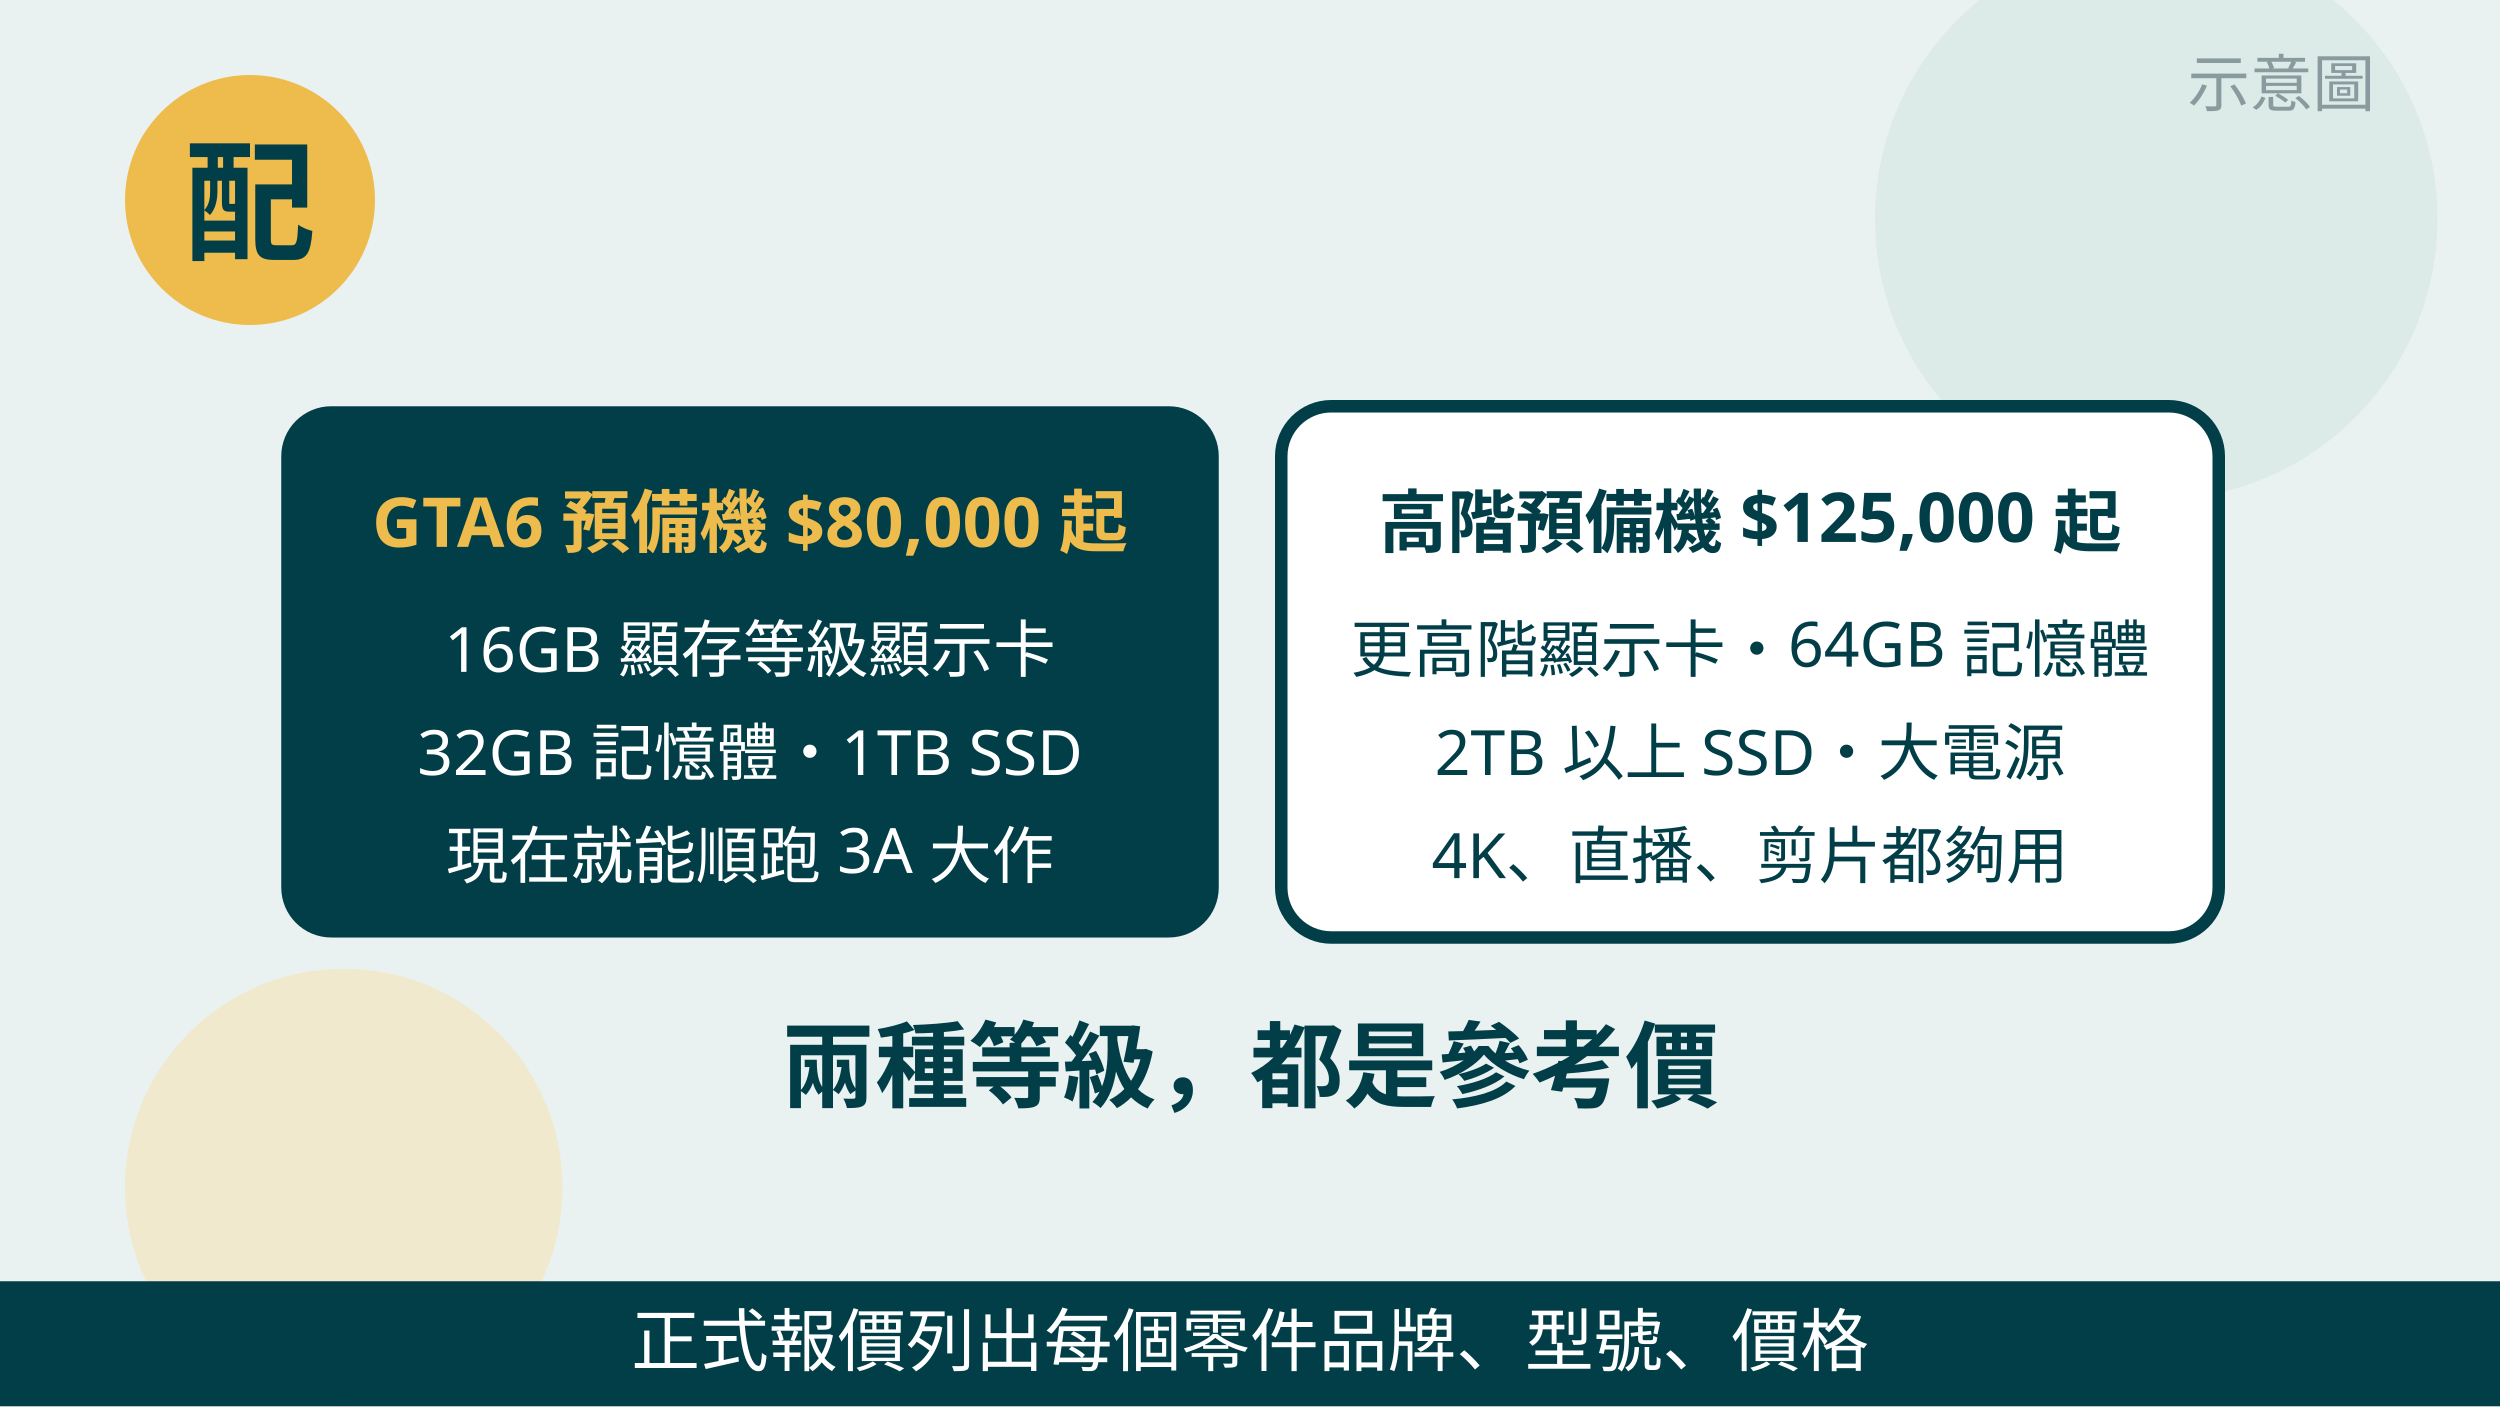
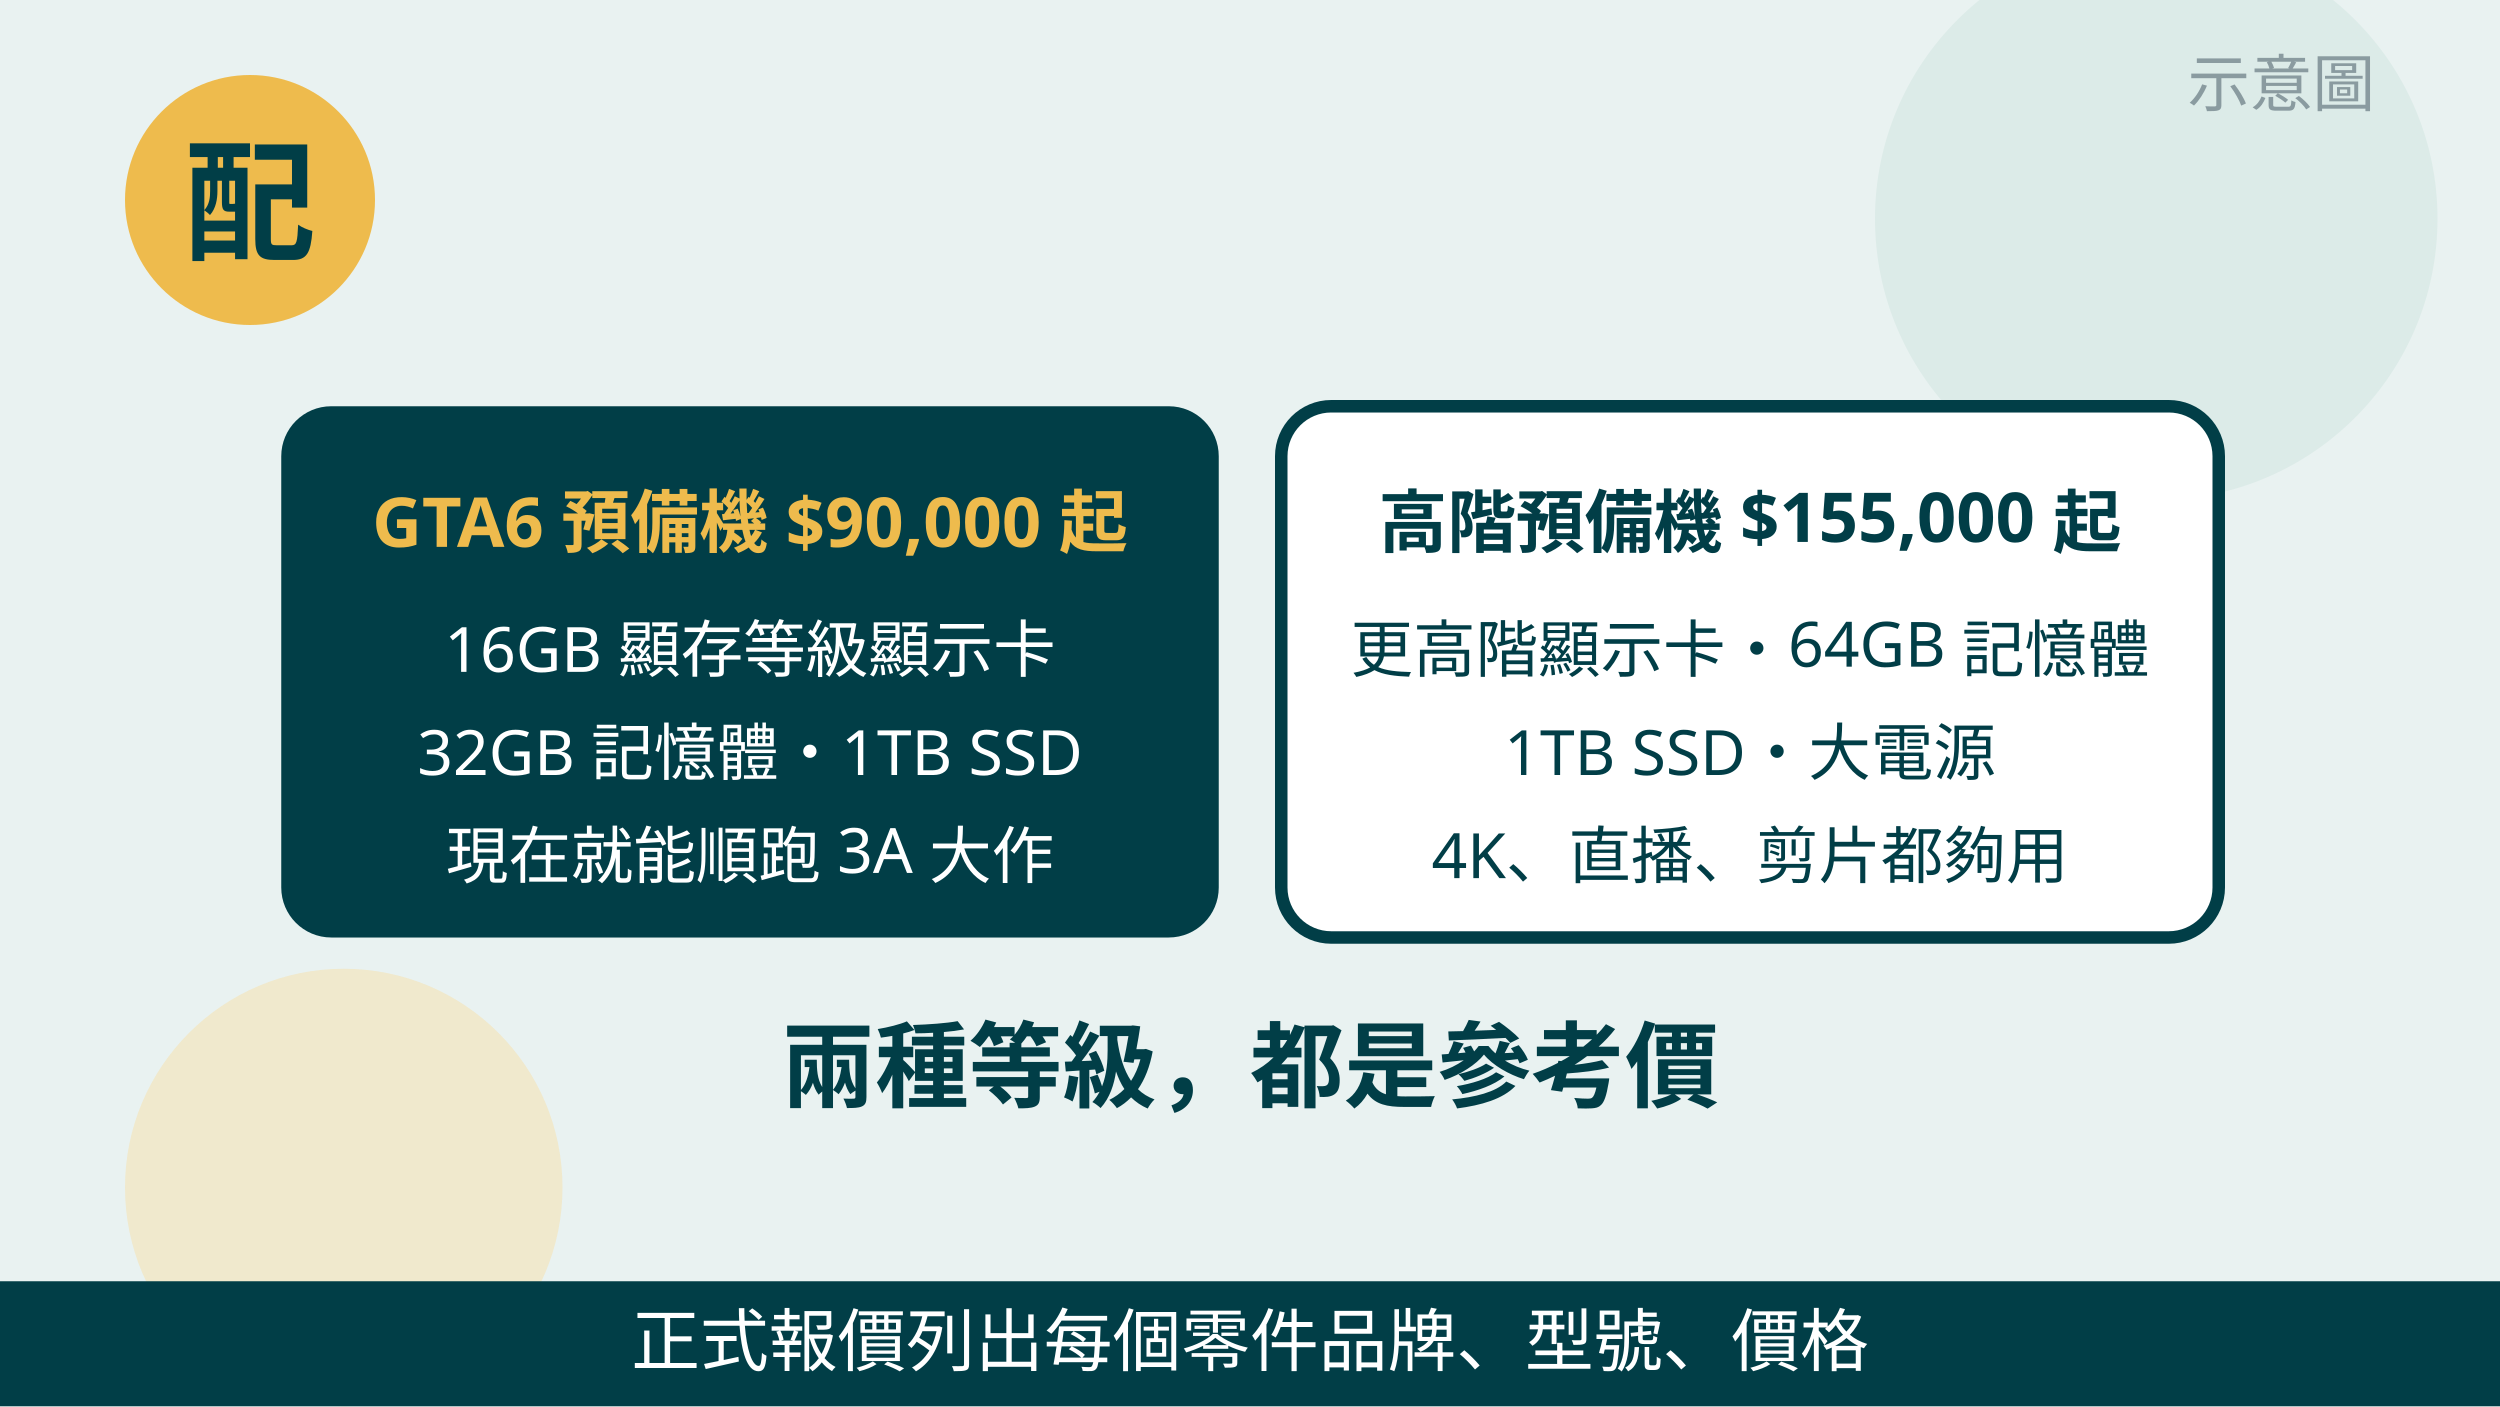
<svg xmlns="http://www.w3.org/2000/svg" width="800" height="450" viewBox="0 0 800 450" font-family="Noto Sans TC, sans-serif">
  <rect width="800" height="450" fill="#e9f2f1" />
  <circle cx="690" cy="70" r="90" fill="#dcebe8" />
  <circle cx="110" cy="380" r="70" fill="#f3e5bd" opacity="0.7" />
  <text x="700" y="34" font-size="20" fill="#8a9ba0">示意圖</text>
  <circle cx="80" cy="64" r="40" fill="#eebb4d" />
  <text x="80" y="80" font-size="42" fill="#013e47" text-anchor="middle" font-weight="bold">配</text>
  <g>
    <rect x="90" y="130" width="300" height="170" rx="16" fill="#013e47" />
-     <text x="240" y="175" font-size="22" fill="#eebb4d" text-anchor="middle" font-weight="bold">GTA6 預備機 $80,000 起</text>
+     <text x="240" y="175" font-size="22" fill="#eebb4d" text-anchor="middle" font-weight="bold">GTA6 預備機 $90,000 起</text>
    <text x="240" y="215" font-size="20" fill="#ffffff" text-anchor="middle">16GB 顯存等級顯示卡</text>
    <text x="240" y="248" font-size="20" fill="#ffffff" text-anchor="middle">32GB 記憶體・1TB SSD</text>
    <text x="240" y="281" font-size="20" fill="#ffffff" text-anchor="middle">現在就能順跑 3A 大作</text>
    <rect x="410" y="130" width="300" height="170" rx="16" fill="#ffffff" stroke="#013e47" stroke-width="4" />
-     <text x="560" y="175" font-size="22" fill="#013e47" text-anchor="middle" font-weight="bold">高階預備機 $125,000 起</text>
+     <text x="560" y="175" font-size="22" fill="#013e47" text-anchor="middle" font-weight="bold">高階預備機 $155,000 起</text>
    <text x="560" y="215" font-size="20" fill="#013e47" text-anchor="middle">更高階顯示卡・64GB 記憶體</text>
-     <text x="560" y="248" font-size="20" fill="#013e47" text-anchor="middle">2TB 以上 SSD・大電源</text>
+     <text x="560" y="248" font-size="20" fill="#013e47" text-anchor="middle">1TB SSD・大電源</text>
    <text x="560" y="281" font-size="20" fill="#013e47" text-anchor="middle">4K、直播、剪片都夠用</text>
  </g>
  <text x="400" y="352" font-size="30" fill="#013e47" text-anchor="middle" font-weight="bold">兩種等級，都是參考價</text>
  <rect x="0" y="410" width="800" height="40" fill="#013e47" />
  <text x="400" y="437" font-size="22" fill="#ffffff" text-anchor="middle">正式報價列出每個零件品牌、型號、價格</text>
</svg>
